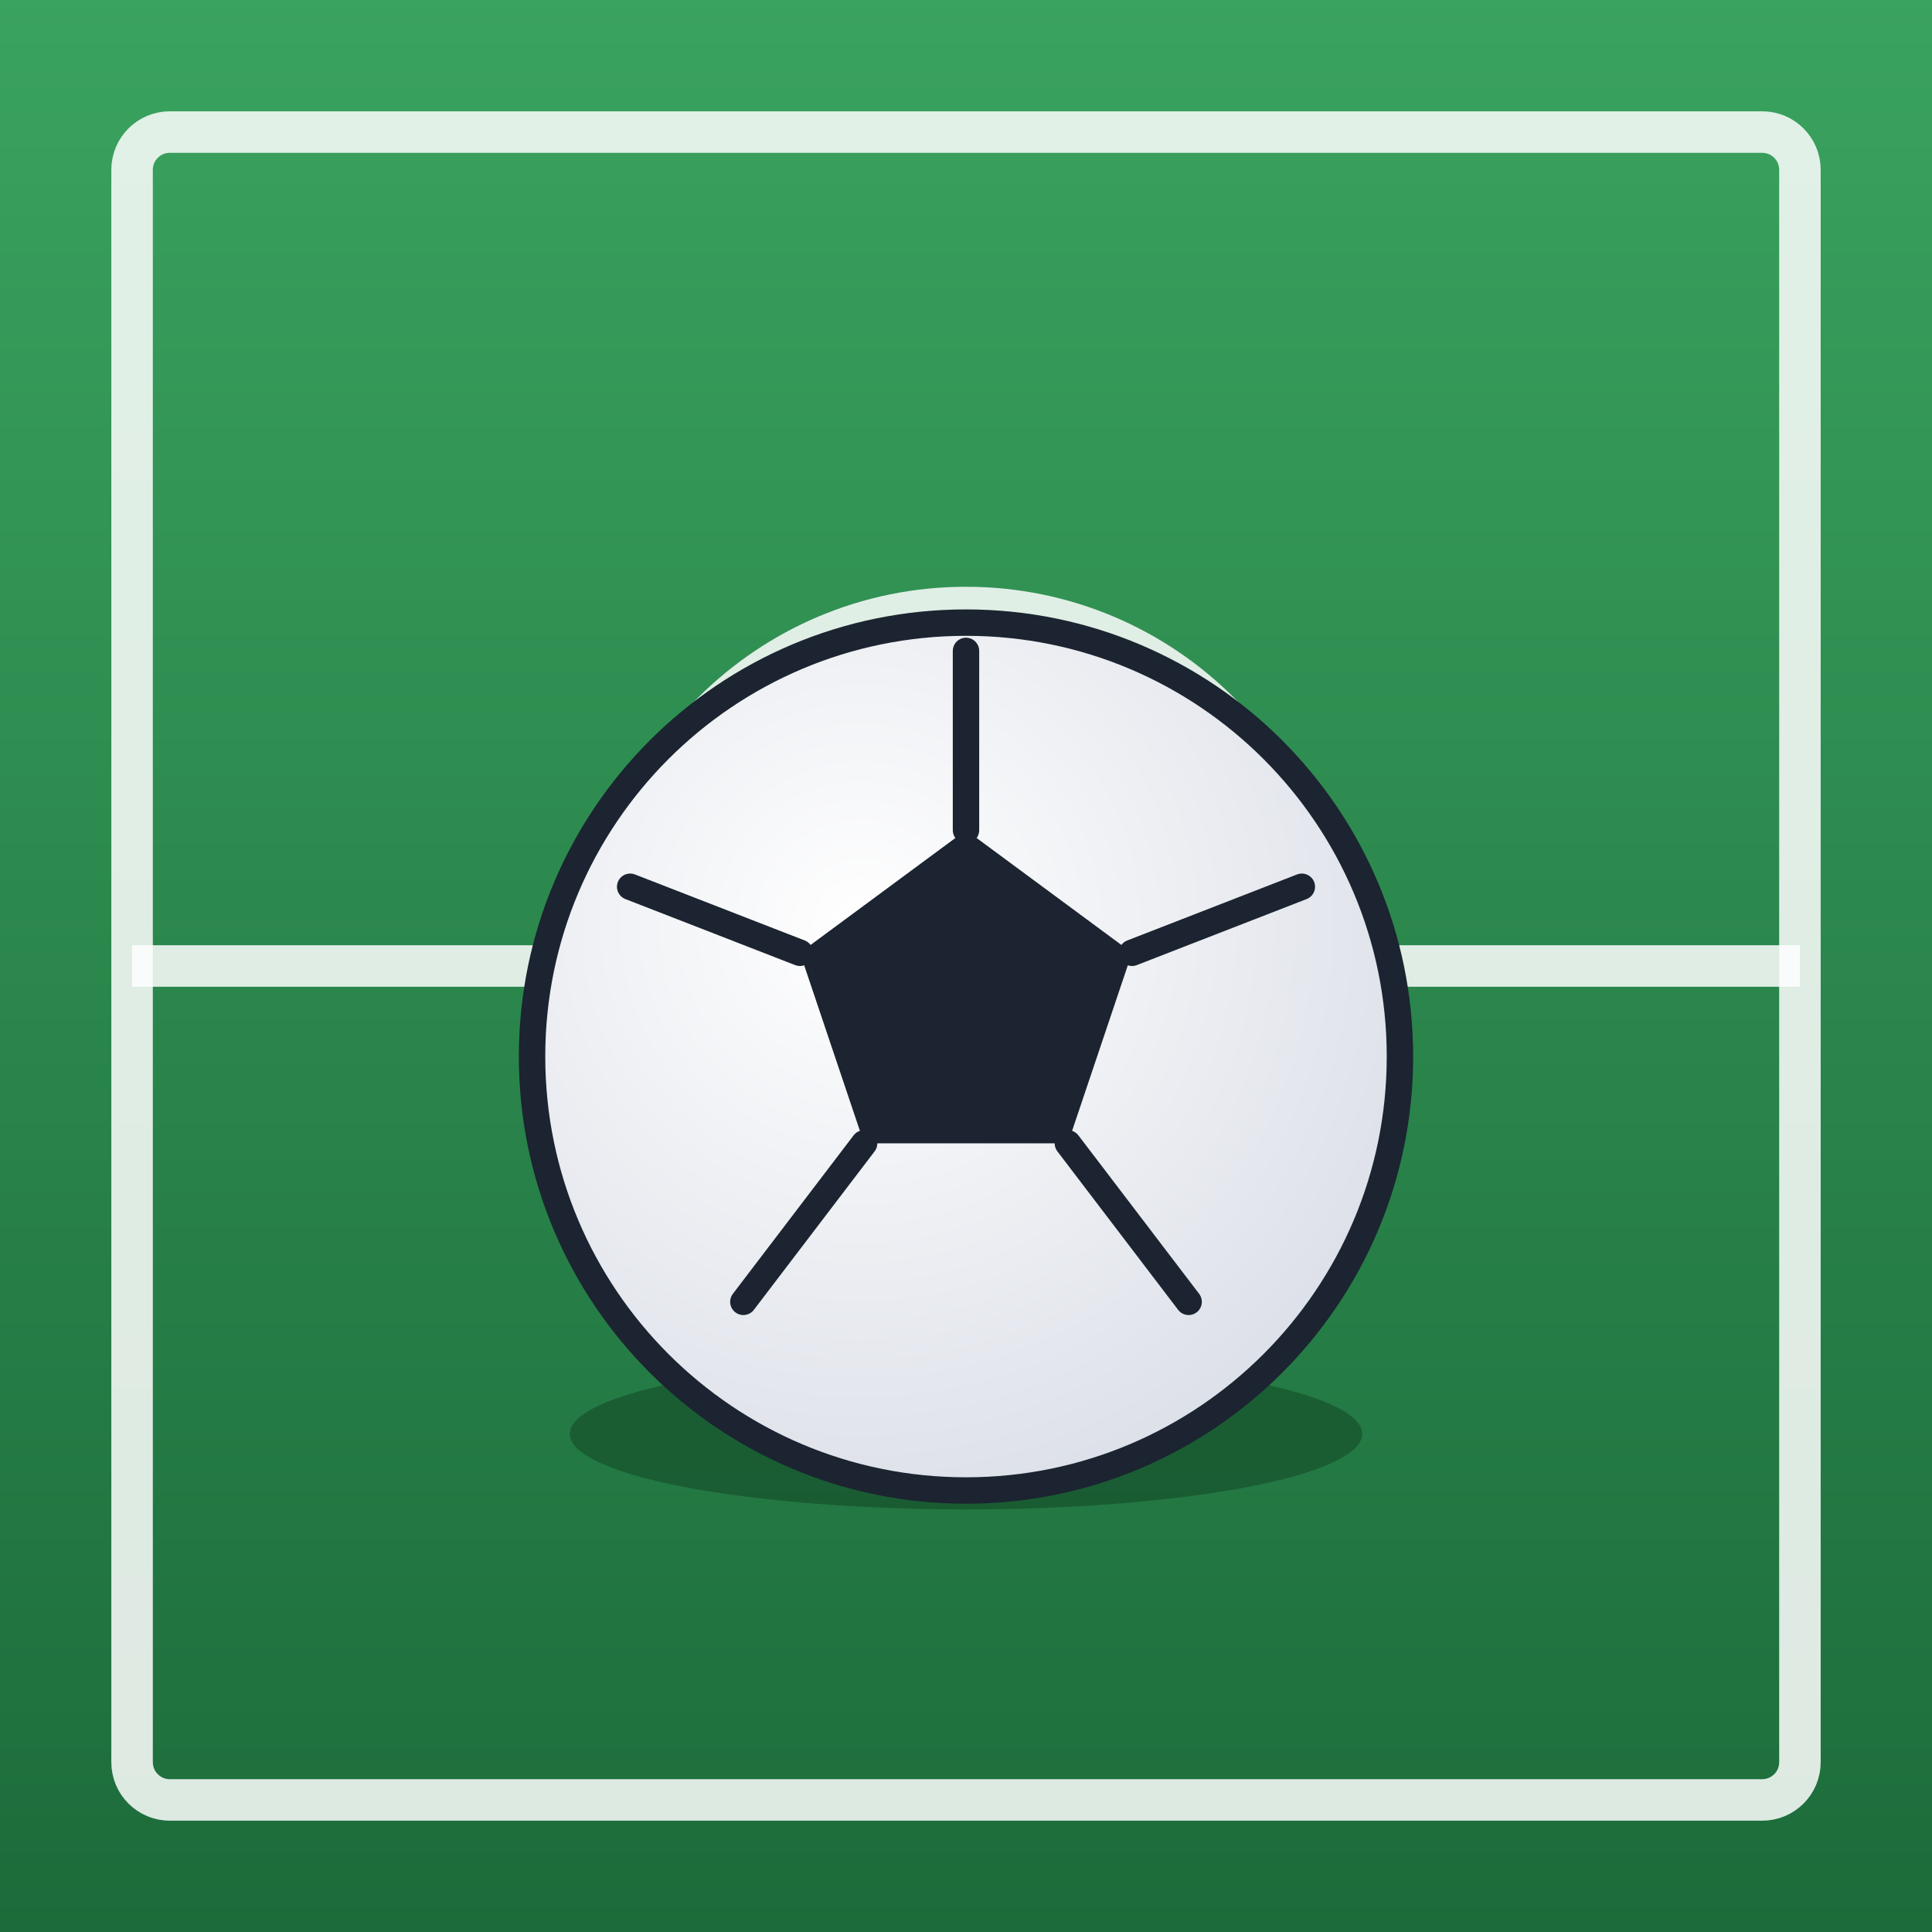
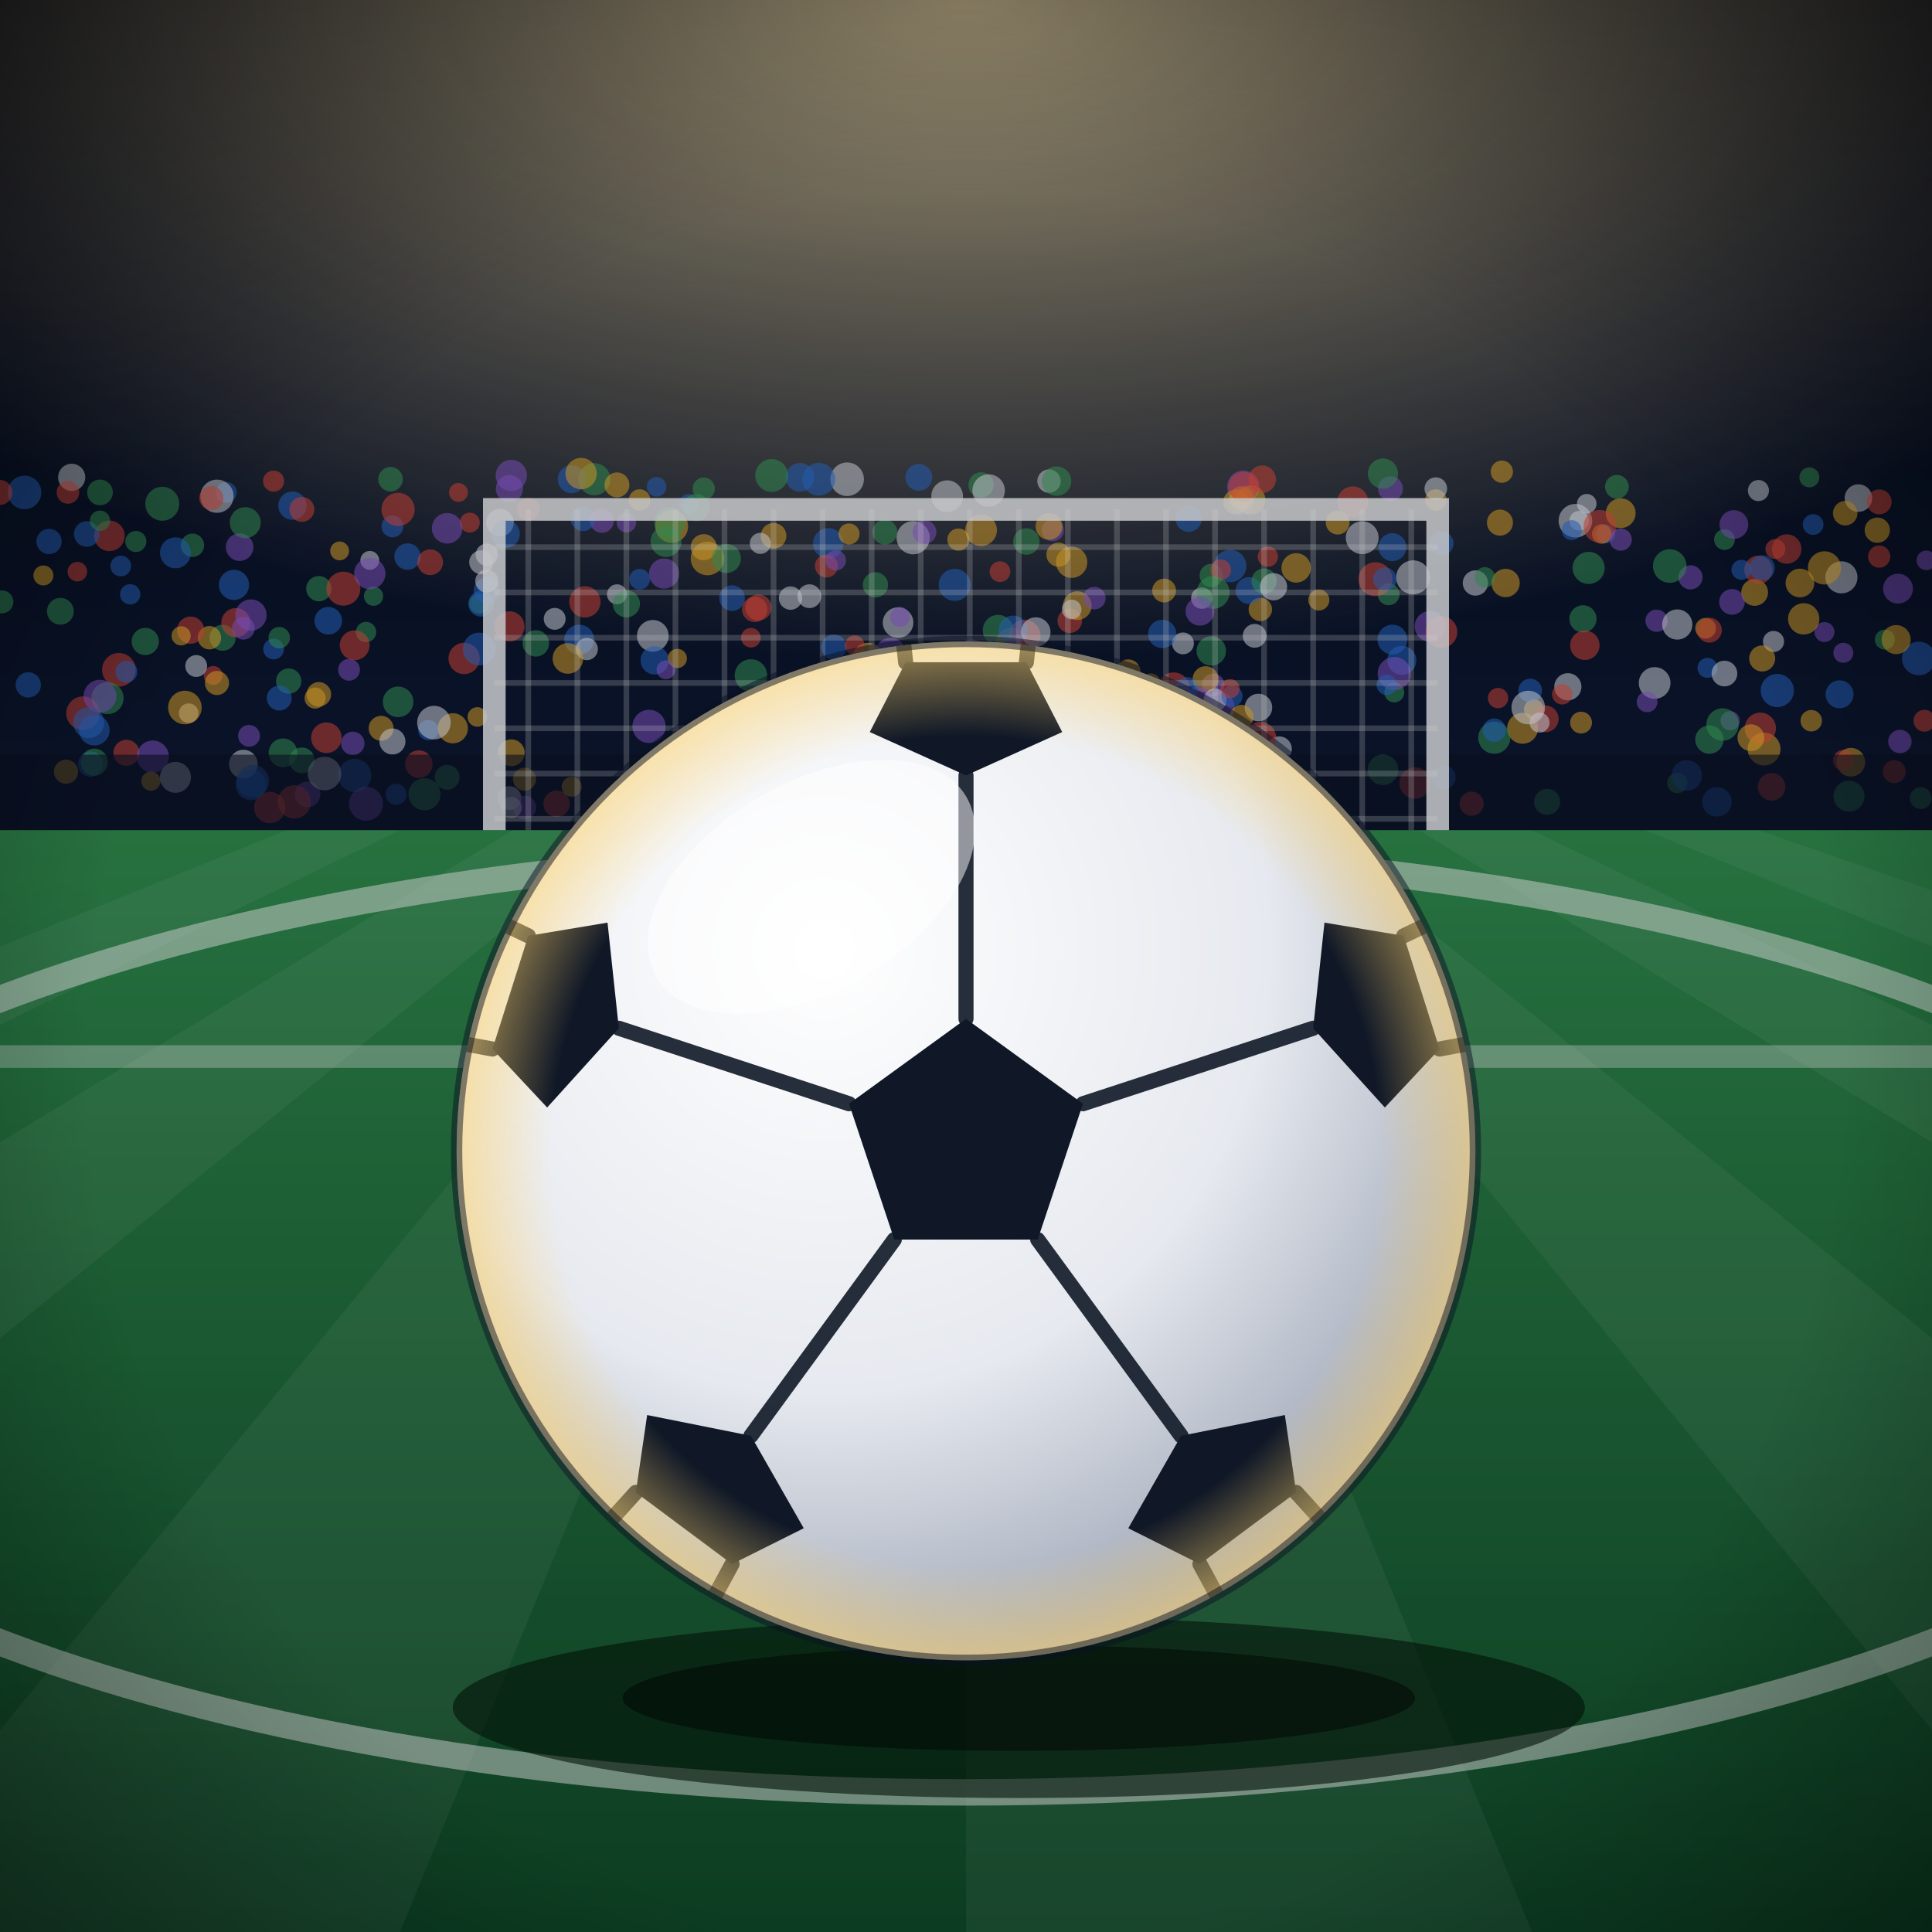
<svg xmlns="http://www.w3.org/2000/svg" viewBox="0 0 1024 1024">
  <defs>
-     <linearGradient id="g" x1="0" y1="0" x2="0" y2="1">
-       <stop offset="0" stop-color="#3aa35f" />
-       <stop offset="1" stop-color="#1c6b3a" />
+     <linearGradient id="sky" x1="0" y1="0" x2="0" y2="1">
+       <stop offset="0" stop-color="#050b1c" />
+       <stop offset="1" stop-color="#16294f" />
    </linearGradient>
-     <radialGradient id="b" cx="0.38" cy="0.35" r="0.75">
+     <linearGradient id="turf" x1="0" y1="0" x2="0" y2="1">
+       <stop offset="0" stop-color="#2f8a4d" />
+       <stop offset="1" stop-color="#0f4a29" />
+     </linearGradient>
+     <radialGradient id="glow" cx="0.5" cy="0" r="0.7">
+       <stop offset="0" stop-color="#ffe9b0" stop-opacity="0.75" />
+       <stop offset="1" stop-color="#ffe9b0" stop-opacity="0" />
+     </radialGradient>
+     <radialGradient id="ball" cx="0.36" cy="0.3" r="0.8">
      <stop offset="0" stop-color="#ffffff" />
-       <stop offset="1" stop-color="#d9dde6" />
+       <stop offset="0.55" stop-color="#e6e9ef" />
+       <stop offset="1" stop-color="#8d96a8" />
    </radialGradient>
+     <radialGradient id="vig" cx="0.5" cy="0.55" r="0.75">
+       <stop offset="0.6" stop-color="#000" stop-opacity="0" />
+       <stop offset="1" stop-color="#000" stop-opacity="0.55" />
+     </radialGradient>
+     <radialGradient id="rim" cx="0.5" cy="0.5" r="0.5">
+       <stop offset="0.82" stop-color="#ffd36b" stop-opacity="0" />
+       <stop offset="1" stop-color="#ffd36b" stop-opacity="0.55" />
+     </radialGradient>
+     <clipPath id="bc">
+       <circle cx="512" cy="610" r="270" />
+     </clipPath>
  </defs>
-   <rect width="1024" height="1024" fill="url(#g)" />
-   <g fill="none" stroke="#ffffff" stroke-width="22" stroke-opacity="0.85">
-     <rect x="70" y="70" width="884" height="884" rx="20" />
-     <line x1="70" y1="512" x2="954" y2="512" />
-     <circle cx="512" cy="512" r="190" />
+   <rect width="1024" height="1024" fill="url(#sky)" />
+   <rect width="1024" height="500" fill="url(#glow)" />
+   <circle cx="332" cy="277" r="5.2" fill="#8e5bd6" fill-opacity="0.55" />
+   <circle cx="841" cy="267" r="5.2" fill="#e9edf5" fill-opacity="0.55" />
+   <circle cx="520" cy="257" r="6.7" fill="#3aa35f" fill-opacity="0.55" />
+   <circle cx="246" cy="349" r="8.3" fill="#e94b3c" fill-opacity="0.55" />
+   <circle cx="127" cy="290" r="7.3" fill="#8e5bd6" fill-opacity="0.55" />
+   <circle cx="63" cy="355" r="8.9" fill="#e94b3c" fill-opacity="0.55" />
+   <circle cx="48" cy="405" r="6.7" fill="#2b6fd6" fill-opacity="0.55" />
+   <circle cx="554" cy="353" r="8.3" fill="#e9edf5" fill-opacity="0.55" />
+   <circle cx="185" cy="355" r="5.8" fill="#8e5bd6" fill-opacity="0.55" />
+   <circle cx="100" cy="378" r="5.2" fill="#e9edf5" fill-opacity="0.55" />
+   <circle cx="211" cy="372" r="8.1" fill="#3aa35f" fill-opacity="0.55" />
+   <circle cx="477" cy="416" r="6.2" fill="#2b6fd6" fill-opacity="0.55" />
+   <circle cx="813" cy="376" r="5.3" fill="#f4b52c" fill-opacity="0.55" />
+   <circle cx="307" cy="339" r="7.9" fill="#2b6fd6" fill-opacity="0.55" />
+   <circle cx="295" cy="426" r="7.0" fill="#e94b3c" fill-opacity="0.55" />
+   <circle cx="169" cy="312" r="6.7" fill="#3aa35f" fill-opacity="0.55" />
+   <circle cx="985" cy="264" r="7.3" fill="#e9edf5" fill-opacity="0.55" />
+   <circle cx="896" cy="306" r="6.4" fill="#8e5bd6" fill-opacity="0.55" />
+   <circle cx="509" cy="393" r="8.4" fill="#e94b3c" fill-opacity="0.55" />
+   <circle cx="967" cy="335" r="5.3" fill="#8e5bd6" fill-opacity="0.55" />
+   <circle cx="749" cy="306" r="9.0" fill="#e9edf5" fill-opacity="0.55" />
+   <circle cx="842" cy="301" r="8.5" fill="#3aa35f" fill-opacity="0.55" />
+   <circle cx="355" cy="419" r="5.7" fill="#2b6fd6" fill-opacity="0.55" />
+   <circle cx="120" cy="261" r="5.5" fill="#2b6fd6" fill-opacity="0.55" />
+   <circle cx="254" cy="320" r="5.3" fill="#3aa35f" fill-opacity="0.55" />
+   <circle cx="460" cy="349" r="8.3" fill="#f4b52c" fill-opacity="0.55" />
+   <circle cx="885" cy="300" r="8.9" fill="#3aa35f" fill-opacity="0.55" />
+   <circle cx="699" cy="318" r="5.6" fill="#f4b52c" fill-opacity="0.55" />
+   <circle cx="180" cy="292" r="5.0" fill="#f4b52c" fill-opacity="0.55" />
+   <circle cx="851" cy="283" r="5.0" fill="#2b6fd6" fill-opacity="0.55" />
+   <circle cx="429" cy="316" r="6.3" fill="#e9edf5" fill-opacity="0.55" />
+   <circle cx="129" cy="405" r="7.6" fill="#e9edf5" fill-opacity="0.55" />
+   <circle cx="758" cy="332" r="8.2" fill="#8e5bd6" fill-opacity="0.55" />
+   <circle cx="402" cy="322" r="6.9" fill="#e94b3c" fill-opacity="0.55" />
+   <circle cx="410" cy="284" r="6.8" fill="#f4b52c" fill-opacity="0.55" />
+   <circle cx="113" cy="358" r="5.0" fill="#e94b3c" fill-opacity="0.55" />
+   <circle cx="155" cy="268" r="7.5" fill="#2b6fd6" fill-opacity="0.55" />
+   <circle cx="72" cy="287" r="5.6" fill="#3aa35f" fill-opacity="0.55" />
+   <circle cx="258" cy="313" r="6.9" fill="#2b6fd6" fill-opacity="0.55" />
+   <circle cx="118" cy="338" r="6.9" fill="#3aa35f" fill-opacity="0.55" />
+   <circle cx="319" cy="276" r="6.4" fill="#8e5bd6" fill-opacity="0.55" />
+   <circle cx="271" cy="399" r="7.1" fill="#f4b52c" fill-opacity="0.55" />
+   <circle cx="210" cy="421" r="5.6" fill="#2b6fd6" fill-opacity="0.55" />
+   <circle cx="556" cy="255" r="6.2" fill="#e9edf5" fill-opacity="0.55" />
+   <circle cx="658" cy="266" r="7.1" fill="#2b6fd6" fill-opacity="0.55" />
+   <circle cx="930" cy="314" r="7.1" fill="#f4b52c" fill-opacity="0.55" />
+   <circle cx="798" cy="309" r="7.5" fill="#f4b52c" fill-opacity="0.55" />
+   <circle cx="807" cy="386" r="8.2" fill="#f4b52c" fill-opacity="0.55" />
+   <circle cx="838" cy="383" r="5.8" fill="#f4b52c" fill-opacity="0.55" />
+   <circle cx="505" cy="382" r="8.2" fill="#e94b3c" fill-opacity="0.55" />
+   <circle cx="484" cy="285" r="8.8" fill="#e9edf5" fill-opacity="0.55" />
+   <circle cx="458" cy="419" r="8.8" fill="#2b6fd6" fill-opacity="0.55" />
+   <circle cx="373" cy="290" r="6.9" fill="#f4b52c" fill-opacity="0.55" />
+   <circle cx="346" cy="337" r="8.4" fill="#e9edf5" fill-opacity="0.55" />
+   <circle cx="491" cy="368" r="5.3" fill="#8e5bd6" fill-opacity="0.55" />
+   <circle cx="676" cy="414" r="8.0" fill="#8e5bd6" fill-opacity="0.55" />
+   <circle cx="490" cy="282" r="6.3" fill="#8e5bd6" fill-opacity="0.55" />
+   <circle cx="820" cy="425" r="6.9" fill="#3aa35f" fill-opacity="0.55" />
+   <circle cx="761" cy="265" r="5.7" fill="#f4b52c" fill-opacity="0.55" />
+   <circle cx="130" cy="277" r="8.2" fill="#3aa35f" fill-opacity="0.55" />
+   <circle cx="150" cy="399" r="7.6" fill="#3aa35f" fill-opacity="0.55" />
+   <circle cx="359" cy="349" r="5.1" fill="#f4b52c" fill-opacity="0.55" />
+   <circle cx="819" cy="381" r="7.1" fill="#e94b3c" fill-opacity="0.55" />
+   <circle cx="956" cy="328" r="8.3" fill="#f4b52c" fill-opacity="0.55" />
+   <circle cx="216" cy="295" r="7.0" fill="#2b6fd6" fill-opacity="0.55" />
+   <circle cx="782" cy="309" r="6.7" fill="#e9edf5" fill-opacity="0.55" />
+   <circle cx="134" cy="414" r="8.6" fill="#2b6fd6" fill-opacity="0.55" />
+   <circle cx="678" cy="397" r="6.7" fill="#e9edf5" fill-opacity="0.55" />
+   <circle cx="940" cy="340" r="5.6" fill="#e9edf5" fill-opacity="0.55" />
+   <circle cx="523" cy="407" r="7.4" fill="#f4b52c" fill-opacity="0.55" />
+   <circle cx="795" cy="277" r="6.9" fill="#f4b52c" fill-opacity="0.55" />
+   <circle cx="743" cy="350" r="7.7" fill="#2b6fd6" fill-opacity="0.55" />
+   <circle cx="543" cy="337" r="8.5" fill="#e94b3c" fill-opacity="0.55" />
+   <circle cx="58" cy="284" r="8.1" fill="#e94b3c" fill-opacity="0.55" />
+   <circle cx="520" cy="351" r="6.8" fill="#e94b3c" fill-opacity="0.55" />
+   <circle cx="627" cy="341" r="5.8" fill="#e9edf5" fill-opacity="0.55" />
+   <circle cx="284" cy="341" r="7.0" fill="#3aa35f" fill-opacity="0.55" />
+   <circle cx="254" cy="344" r="8.7" fill="#2b6fd6" fill-opacity="0.55" />
+   <circle cx="914" cy="286" r="5.5" fill="#3aa35f" fill-opacity="0.55" />
+   <circle cx="125" cy="330" r="7.7" fill="#e94b3c" fill-opacity="0.55" />
+   <circle cx="439" cy="288" r="8.1" fill="#2b6fd6" fill-opacity="0.55" />
+   <circle cx="919" cy="278" r="7.6" fill="#8e5bd6" fill-opacity="0.55" />
+   <circle cx="375" cy="296" r="8.9" fill="#f4b52c" fill-opacity="0.55" />
+   <circle cx="225" cy="421" r="8.5" fill="#3aa35f" fill-opacity="0.55" />
+   <circle cx="167" cy="370" r="5.6" fill="#f4b52c" fill-opacity="0.55" />
+   <circle cx="442" cy="343" r="6.7" fill="#2b6fd6" fill-opacity="0.55" />
+   <circle cx="365" cy="267" r="5.1" fill="#2b6fd6" fill-opacity="0.55" />
+   <circle cx="567" cy="329" r="6.5" fill="#e94b3c" fill-opacity="0.55" />
+   <circle cx="530" cy="303" r="5.5" fill="#e94b3c" fill-opacity="0.55" />
+   <circle cx="941" cy="291" r="5.3" fill="#e94b3c" fill-opacity="0.55" />
+   <circle cx="278" cy="413" r="6.1" fill="#f4b52c" fill-opacity="0.55" />
+   <circle cx="133" cy="326" r="8.3" fill="#8e5bd6" fill-opacity="0.55" />
+   <circle cx="265" cy="277" r="7.3" fill="#e9edf5" fill-opacity="0.55" />
+   <circle cx="717" cy="266" r="8.2" fill="#e94b3c" fill-opacity="0.55" />
+   <circle cx="188" cy="411" r="8.8" fill="#2b6fd6" fill-opacity="0.55" />
+   <circle cx="650" cy="394" r="7.4" fill="#e94b3c" fill-opacity="0.55" />
+   <circle cx="228" cy="298" r="6.8" fill="#e94b3c" fill-opacity="0.55" />
+   <circle cx="347" cy="350" r="7.5" fill="#2b6fd6" fill-opacity="0.55" />
+   <circle cx="44" cy="378" r="8.9" fill="#e94b3c" fill-opacity="0.55" />
+   <circle cx="268" cy="283" r="7.5" fill="#2b6fd6" fill-opacity="0.55" />
+   <circle cx="544" cy="287" r="7.0" fill="#3aa35f" fill-opacity="0.55" />
+   <circle cx="182" cy="312" r="9.0" fill="#e94b3c" fill-opacity="0.55" />
+   <circle cx="38" cy="253" r="7.2" fill="#e9edf5" fill-opacity="0.55" />
+   <circle cx="194" cy="335" r="5.4" fill="#3aa35f" fill-opacity="0.55" />
+   <circle cx="839" cy="328" r="7.2" fill="#3aa35f" fill-opacity="0.55" />
+   <circle cx="910" cy="425" r="7.8" fill="#2b6fd6" fill-opacity="0.55" />
+   <circle cx="1006" cy="312" r="7.9" fill="#8e5bd6" fill-opacity="0.55" />
+   <circle cx="143" cy="428" r="8.3" fill="#e94b3c" fill-opacity="0.55" />
+   <circle cx="15" cy="363" r="6.7" fill="#2b6fd6" fill-opacity="0.55" />
+   <circle cx="57" cy="370" r="8.5" fill="#3aa35f" fill-opacity="0.55" />
+   <circle cx="687" cy="301" r="7.8" fill="#f4b52c" fill-opacity="0.55" />
+   <circle cx="46" cy="283" r="6.8" fill="#2b6fd6" fill-opacity="0.55" />
+   <circle cx="270" cy="423" r="6.3" fill="#e9edf5" fill-opacity="0.55" />
+   <circle cx="35" cy="409" r="6.4" fill="#f4b52c" fill-opacity="0.55" />
+   <circle cx="1" cy="319" r="6.1" fill="#3aa35f" fill-opacity="0.55" />
+   <circle cx="672" cy="295" r="5.4" fill="#e94b3c" fill-opacity="0.55" />
+   <circle cx="837" cy="276" r="5.2" fill="#e9edf5" fill-opacity="0.55" />
+   <circle cx="23" cy="305" r="5.3" fill="#f4b52c" fill-opacity="0.55" />
+   <circle cx="981" cy="404" r="7.6" fill="#f4b52c" fill-opacity="0.55" />
+   <circle cx="733" cy="408" r="8.1" fill="#3aa35f" fill-opacity="0.55" />
+   <circle cx="738" cy="339" r="7.9" fill="#2b6fd6" fill-opacity="0.55" />
+   <circle cx="659" cy="258" r="8.6" fill="#8e5bd6" fill-opacity="0.55" />
+   <circle cx="642" cy="382" r="5.6" fill="#e9edf5" fill-opacity="0.55" />
+   <circle cx="536" cy="341" r="8.3" fill="#e94b3c" fill-opacity="0.55" />
+   <circle cx="598" cy="411" r="8.8" fill="#8e5bd6" fill-opacity="0.55" />
+   <circle cx="658" cy="265" r="5.5" fill="#e94b3c" fill-opacity="0.55" />
+   <circle cx="369" cy="269" r="7.2" fill="#3aa35f" fill-opacity="0.55" />
+   <circle cx="643" cy="363" r="6.0" fill="#8e5bd6" fill-opacity="0.55" />
+   <circle cx="270" cy="332" r="8.0" fill="#e94b3c" fill-opacity="0.55" />
+   <circle cx="515" cy="346" r="7.1" fill="#8e5bd6" fill-opacity="0.55" />
+   <circle cx="764" cy="335" r="8.4" fill="#e94b3c" fill-opacity="0.55" />
+   <circle cx="240" cy="386" r="8.0" fill="#f4b52c" fill-opacity="0.55" />
+   <circle cx="999" cy="339" r="5.3" fill="#3aa35f" fill-opacity="0.55" />
+   <circle cx="932" cy="302" r="7.5" fill="#e94b3c" fill-opacity="0.55" />
+   <circle cx="658" cy="264" r="6.3" fill="#f4b52c" fill-opacity="0.55" />
+   <circle cx="667" cy="375" r="7.3" fill="#e9edf5" fill-opacity="0.55" />
+   <circle cx="13" cy="261" r="8.9" fill="#2b6fd6" fill-opacity="0.55" />
+   <circle cx="102" cy="289" r="6.2" fill="#3aa35f" fill-opacity="0.55" />
+   <circle cx="529" cy="334" r="8.1" fill="#3aa35f" fill-opacity="0.55" />
+   <circle cx="1017" cy="349" r="8.9" fill="#2b6fd6" fill-opacity="0.55" />
+   <circle cx="959" cy="253" r="5.3" fill="#3aa35f" fill-opacity="0.55" />
+   <circle cx="519" cy="429" r="6.5" fill="#2b6fd6" fill-opacity="0.55" />
+   <circle cx="939" cy="417" r="7.3" fill="#e94b3c" fill-opacity="0.55" />
+   <circle cx="145" cy="344" r="5.5" fill="#2b6fd6" fill-opacity="0.55" />
+   <circle cx="840" cy="342" r="7.8" fill="#e94b3c" fill-opacity="0.55" />
+   <circle cx="237" cy="412" r="6.6" fill="#3aa35f" fill-opacity="0.55" />
+   <circle cx="163" cy="421" r="6.8" fill="#8e5bd6" fill-opacity="0.55" />
+   <circle cx="309" cy="275" r="6.5" fill="#2b6fd6" fill-opacity="0.55" />
+   <circle cx="124" cy="310" r="8.0" fill="#2b6fd6" fill-opacity="0.55" />
+   <circle cx="859" cy="272" r="7.9" fill="#f4b52c" fill-opacity="0.55" />
+   <circle cx="923" cy="302" r="5.3" fill="#2b6fd6" fill-opacity="0.55" />
+   <circle cx="400" cy="407" r="6.4" fill="#e94b3c" fill-opacity="0.55" />
+   <circle cx="438" cy="300" r="6.1" fill="#e94b3c" fill-opacity="0.55" />
+   <circle cx="53" cy="369" r="8.7" fill="#8e5bd6" fill-opacity="0.55" />
+   <circle cx="255" cy="298" r="6.3" fill="#e9edf5" fill-opacity="0.55" />
+   <circle cx="792" cy="391" r="8.5" fill="#3aa35f" fill-opacity="0.55" />
+   <circle cx="831" cy="364" r="7.2" fill="#e9edf5" fill-opacity="0.55" />
+   <circle cx="737" cy="259" r="6.6" fill="#8e5bd6" fill-opacity="0.55" />
+   <circle cx="630" cy="275" r="6.9" fill="#2b6fd6" fill-opacity="0.55" />
+   <circle cx="934" cy="349" r="6.9" fill="#f4b52c" fill-opacity="0.55" />
+   <circle cx="352" cy="304" r="8.0" fill="#8e5bd6" fill-opacity="0.55" />
+   <circle cx="668" cy="323" r="6.2" fill="#f4b52c" fill-opacity="0.55" />
+   <circle cx="571" cy="321" r="7.6" fill="#f4b52c" fill-opacity="0.55" />
+   <circle cx="77" cy="340" r="7.2" fill="#3aa35f" fill-opacity="0.55" />
+   <circle cx="464" cy="310" r="6.7" fill="#3aa35f" fill-opacity="0.55" />
+   <circle cx="561" cy="294" r="6.4" fill="#f4b52c" fill-opacity="0.55" />
+   <circle cx="93" cy="293" r="8.2" fill="#2b6fd6" fill-opacity="0.55" />
+   <circle cx="207" cy="254" r="6.5" fill="#3aa35f" fill-opacity="0.55" />
+   <circle cx="764" cy="288" r="6.4" fill="#2b6fd6" fill-opacity="0.55" />
+   <circle cx="64" cy="300" r="5.5" fill="#2b6fd6" fill-opacity="0.55" />
+   <circle cx="515" cy="363" r="5.4" fill="#f4b52c" fill-opacity="0.55" />
+   <circle cx="918" cy="319" r="6.8" fill="#8e5bd6" fill-opacity="0.55" />
+   <circle cx="977" cy="403" r="5.5" fill="#e94b3c" fill-opacity="0.55" />
+   <circle cx="435" cy="387" r="8.9" fill="#3aa35f" fill-opacity="0.55" />
+   <circle cx="502" cy="263" r="8.4" fill="#e9edf5" fill-opacity="0.55" />
+   <circle cx="996" cy="295" r="5.9" fill="#e94b3c" fill-opacity="0.55" />
+   <circle cx="156" cy="425" r="8.8" fill="#e94b3c" fill-opacity="0.55" />
+   <circle cx="739" cy="367" r="5.3" fill="#3aa35f" fill-opacity="0.55" />
+   <circle cx="796" cy="250" r="5.9" fill="#f4b52c" fill-opacity="0.55" />
+   <circle cx="942" cy="366" r="8.8" fill="#2b6fd6" fill-opacity="0.55" />
+   <circle cx="642" cy="345" r="7.8" fill="#3aa35f" fill-opacity="0.55" />
+   <circle cx="115" cy="263" r="8.8" fill="#e9edf5" fill-opacity="0.55" />
+   <circle cx="196" cy="297" r="5.0" fill="#e9edf5" fill-opacity="0.55" />
+   <circle cx="550" cy="429" r="8.8" fill="#2b6fd6" fill-opacity="0.55" />
+   <circle cx="660" cy="409" r="7.1" fill="#3aa35f" fill-opacity="0.55" />
+   <circle cx="560" cy="255" r="7.8" fill="#3aa35f" fill-opacity="0.55" />
+   <circle cx="315" cy="254" r="8.5" fill="#3aa35f" fill-opacity="0.55" />
+   <circle cx="663" cy="265" r="7.7" fill="#f4b52c" fill-opacity="0.55" />
+   <circle cx="947" cy="291" r="7.8" fill="#e94b3c" fill-opacity="0.55" />
+   <circle cx="736" cy="315" r="5.8" fill="#3aa35f" fill-opacity="0.55" />
+   <circle cx="816" cy="383" r="5.3" fill="#e9edf5" fill-opacity="0.55" />
+   <circle cx="508" cy="286" r="5.9" fill="#f4b52c" fill-opacity="0.55" />
+   <circle cx="227" cy="387" r="5.4" fill="#2b6fd6" fill-opacity="0.55" />
+   <circle cx="639" cy="360" r="6.9" fill="#f4b52c" fill-opacity="0.55" />
+   <circle cx="932" cy="260" r="5.6" fill="#e9edf5" fill-opacity="0.55" />
+   <circle cx="403" cy="288" r="5.6" fill="#e9edf5" fill-opacity="0.55" />
+   <circle cx="53" cy="261" r="6.8" fill="#3aa35f" fill-opacity="0.55" />
+   <circle cx="729" cy="307" r="9.0" fill="#e94b3c" fill-opacity="0.55" />
+   <circle cx="954" cy="309" r="7.6" fill="#f4b52c" fill-opacity="0.55" />
+   <circle cx="537" cy="334" r="7.7" fill="#2b6fd6" fill-opacity="0.55" />
+   <circle cx="388" cy="317" r="6.8" fill="#2b6fd6" fill-opacity="0.55" />
+   <circle cx="112" cy="264" r="6.4" fill="#e94b3c" fill-opacity="0.55" />
+   <circle cx="978" cy="272" r="6.5" fill="#f4b52c" fill-opacity="0.55" />
+   <circle cx="787" cy="306" r="5.4" fill="#3aa35f" fill-opacity="0.55" />
+   <circle cx="722" cy="285" r="8.7" fill="#e9edf5" fill-opacity="0.55" />
+   <circle cx="198" cy="316" r="5.1" fill="#3aa35f" fill-opacity="0.55" />
+   <circle cx="421" cy="396" r="5.2" fill="#3aa35f" fill-opacity="0.55" />
+   <circle cx="36" cy="261" r="6.0" fill="#e94b3c" fill-opacity="0.55" />
+   <circle cx="765" cy="412" r="6.5" fill="#2b6fd6" fill-opacity="0.55" />
+   <circle cx="343" cy="422" r="6.0" fill="#e94b3c" fill-opacity="0.55" />
+   <circle cx="734" cy="307" r="6.2" fill="#2b6fd6" fill-opacity="0.55" />
+   <circle cx="739" cy="357" r="8.8" fill="#8e5bd6" fill-opacity="0.55" />
+   <circle cx="67" cy="399" r="6.9" fill="#e94b3c" fill-opacity="0.55" />
+   <circle cx="980" cy="422" r="8.2" fill="#3aa35f" fill-opacity="0.55" />
+   <circle cx="935" cy="397" r="8.7" fill="#f4b52c" fill-opacity="0.55" />
+   <circle cx="187" cy="394" r="6.2" fill="#8e5bd6" fill-opacity="0.55" />
+   <circle cx="709" cy="277" r="6.3" fill="#f4b52c" fill-opacity="0.55" />
+   <circle cx="327" cy="315" r="5.3" fill="#e9edf5" fill-opacity="0.55" />
+   <circle cx="202" cy="386" r="6.6" fill="#f4b52c" fill-opacity="0.55" />
+   <circle cx="665" cy="337" r="6.3" fill="#e9edf5" fill-opacity="0.55" />
+   <circle cx="1004" cy="409" r="6.1" fill="#e94b3c" fill-opacity="0.55" />
+   <circle cx="86" cy="267" r="9.0" fill="#3aa35f" fill-opacity="0.55" />
+   <circle cx="995" cy="281" r="6.7" fill="#f4b52c" fill-opacity="0.55" />
+   <circle cx="635" cy="371" r="7.2" fill="#8e5bd6" fill-opacity="0.55" />
+   <circle cx="792" cy="387" r="6.2" fill="#2b6fd6" fill-opacity="0.55" />
+   <circle cx="580" cy="317" r="6.0" fill="#8e5bd6" fill-opacity="0.55" />
+   <circle cx="450" cy="283" r="5.6" fill="#f4b52c" fill-opacity="0.55" />
+   <circle cx="905" cy="354" r="5.3" fill="#2b6fd6" fill-opacity="0.55" />
+   <circle cx="258" cy="294" r="5.9" fill="#e9edf5" fill-opacity="0.55" />
+   <circle cx="828" cy="368" r="5.4" fill="#e94b3c" fill-opacity="0.55" />
+   <circle cx="486" cy="397" r="8.7" fill="#3aa35f" fill-opacity="0.55" />
+   <circle cx="41" cy="303" r="5.2" fill="#e94b3c" fill-opacity="0.55" />
+   <circle cx="615" cy="399" r="8.7" fill="#f4b52c" fill-opacity="0.55" />
+   <circle cx="381" cy="406" r="7.4" fill="#3aa35f" fill-opacity="0.55" />
+   <circle cx="794" cy="370" r="5.4" fill="#e94b3c" fill-opacity="0.55" />
+   <circle cx="610" cy="362" r="5.1" fill="#f4b52c" fill-opacity="0.55" />
+   <circle cx="348" cy="258" r="5.2" fill="#2b6fd6" fill-opacity="0.55" />
+   <circle cx="750" cy="415" r="8.3" fill="#e94b3c" fill-opacity="0.55" />
+   <circle cx="419" cy="317" r="6.2" fill="#e9edf5" fill-opacity="0.55" />
+   <circle cx="208" cy="393" r="6.9" fill="#e9edf5" fill-opacity="0.55" />
+   <circle cx="418" cy="393" r="7.2" fill="#8e5bd6" fill-opacity="0.55" />
+   <circle cx="655" cy="266" r="6.6" fill="#f4b52c" fill-opacity="0.55" />
+   <circle cx="278" cy="428" r="6.2" fill="#8e5bd6" fill-opacity="0.55" />
+   <circle cx="976" cy="306" r="8.5" fill="#e9edf5" fill-opacity="0.55" />
+   <circle cx="424" cy="253" r="7.6" fill="#2b6fd6" fill-opacity="0.55" />
+   <circle cx="400" cy="323" r="6.7" fill="#e94b3c" fill-opacity="0.55" />
+   <circle cx="160" cy="270" r="6.6" fill="#e94b3c" fill-opacity="0.55" />
+   <circle cx="904" cy="333" r="5.5" fill="#f4b52c" fill-opacity="0.55" />
+   <circle cx="53" cy="276" r="5.4" fill="#3aa35f" fill-opacity="0.55" />
+   <circle cx="637" cy="317" r="5.7" fill="#e9edf5" fill-opacity="0.55" />
+   <circle cx="356" cy="279" r="8.7" fill="#f4b52c" fill-opacity="0.55" />
+   <circle cx="111" cy="338" r="6.2" fill="#f4b52c" fill-opacity="0.55" />
+   <circle cx="857" cy="258" r="6.3" fill="#3aa35f" fill-opacity="0.55" />
+   <circle cx="622" cy="365" r="8.6" fill="#e94b3c" fill-opacity="0.55" />
+   <circle cx="635" cy="398" r="7.6" fill="#f4b52c" fill-opacity="0.55" />
+   <circle cx="877" cy="362" r="8.4" fill="#e9edf5" fill-opacity="0.55" />
+   <circle cx="849" cy="283" r="5.2" fill="#f4b52c" fill-opacity="0.55" />
+   <circle cx="961" cy="278" r="5.5" fill="#2b6fd6" fill-opacity="0.55" />
+   <circle cx="253" cy="380" r="5.2" fill="#f4b52c" fill-opacity="0.55" />
+   <circle cx="576" cy="386" r="7.7" fill="#e94b3c" fill-opacity="0.55" />
+   <circle cx="332" cy="320" r="7.2" fill="#3aa35f" fill-opacity="0.55" />
+   <circle cx="642" cy="305" r="6.2" fill="#3aa35f" fill-opacity="0.55" />
+   <circle cx="255" cy="320" r="6.8" fill="#2b6fd6" fill-opacity="0.55" />
+   <circle cx="449" cy="254" r="8.9" fill="#e9edf5" fill-opacity="0.55" />
+   <circle cx="476" cy="330" r="8.1" fill="#e9edf5" fill-opacity="0.55" />
+   <circle cx="469" cy="282" r="6.6" fill="#3aa35f" fill-opacity="0.55" />
+   <circle cx="69" cy="315" r="5.4" fill="#2b6fd6" fill-opacity="0.55" />
+   <circle cx="453" cy="342" r="5.2" fill="#e94b3c" fill-opacity="0.55" />
+   <circle cx="133" cy="416" r="8.1" fill="#2b6fd6" fill-opacity="0.55" />
+   <circle cx="524" cy="260" r="8.6" fill="#e9edf5" fill-opacity="0.55" />
+   <circle cx="668" cy="391" r="8.4" fill="#e94b3c" fill-opacity="0.55" />
+   <circle cx="1020" cy="382" r="5.8" fill="#e94b3c" fill-opacity="0.55" />
+   <circle cx="1005" cy="339" r="7.7" fill="#f4b52c" fill-opacity="0.55" />
+   <circle cx="738" cy="290" r="7.4" fill="#2b6fd6" fill-opacity="0.55" />
+   <circle cx="258" cy="308" r="6.1" fill="#e9edf5" fill-opacity="0.55" />
+   <circle cx="835" cy="276" r="8.9" fill="#e9edf5" fill-opacity="0.55" />
+   <circle cx="492" cy="357" r="7.0" fill="#e9edf5" fill-opacity="0.55" />
+   <circle cx="327" cy="257" r="6.6" fill="#f4b52c" fill-opacity="0.55" />
+   <circle cx="652" cy="300" r="8.6" fill="#2b6fd6" fill-opacity="0.55" />
+   <circle cx="173" cy="391" r="8.1" fill="#e94b3c" fill-opacity="0.55" />
+   <circle cx="50" cy="404" r="7.2" fill="#3aa35f" fill-opacity="0.55" />
+   <circle cx="594" cy="409" r="6.0" fill="#e94b3c" fill-opacity="0.55" />
+   <circle cx="549" cy="404" r="8.2" fill="#8e5bd6" fill-opacity="0.55" />
+   <circle cx="271" cy="428" r="5.6" fill="#e9edf5" fill-opacity="0.55" />
+   <circle cx="339" cy="265" r="5.7" fill="#f4b52c" fill-opacity="0.55" />
+   <circle cx="761" cy="259" r="6.0" fill="#e9edf5" fill-opacity="0.55" />
+   <circle cx="655" cy="427" r="8.7" fill="#e9edf5" fill-opacity="0.55" />
+   <circle cx="917" cy="382" r="5.1" fill="#8e5bd6" fill-opacity="0.55" />
+   <circle cx="153" cy="361" r="6.7" fill="#3aa35f" fill-opacity="0.55" />
+   <circle cx="373" cy="259" r="5.9" fill="#3aa35f" fill-opacity="0.55" />
+   <circle cx="669" cy="254" r="7.3" fill="#e94b3c" fill-opacity="0.55" />
+   <circle cx="311" cy="344" r="5.9" fill="#e9edf5" fill-opacity="0.55" />
+   <circle cx="598" cy="356" r="6.5" fill="#f4b52c" fill-opacity="0.55" />
+   <circle cx="848" cy="279" r="8.7" fill="#e94b3c" fill-opacity="0.55" />
+   <circle cx="249" cy="277" r="5.3" fill="#e94b3c" fill-opacity="0.55" />
+   <circle cx="148" cy="370" r="6.6" fill="#2b6fd6" fill-opacity="0.55" />
+   <circle cx="271" cy="252" r="8.3" fill="#8e5bd6" fill-opacity="0.55" />
+   <circle cx="914" cy="357" r="6.8" fill="#e9edf5" fill-opacity="0.55" />
+   <circle cx="960" cy="382" r="5.7" fill="#f4b52c" fill-opacity="0.55" />
+   <circle cx="0" cy="261" r="6.6" fill="#e94b3c" fill-opacity="0.55" />
+   <circle cx="243" cy="261" r="5.0" fill="#e94b3c" fill-opacity="0.55" />
+   <circle cx="564" cy="419" r="6.7" fill="#f4b52c" fill-opacity="0.55" />
+   <circle cx="531" cy="366" r="7.6" fill="#8e5bd6" fill-opacity="0.55" />
+   <circle cx="833" cy="281" r="5.3" fill="#2b6fd6" fill-opacity="0.55" />
+   <circle cx="641" cy="429" r="8.1" fill="#8e5bd6" fill-opacity="0.55" />
+   <circle cx="733" cy="251" r="8.0" fill="#3aa35f" fill-opacity="0.55" />
+   <circle cx="476" cy="384" r="5.7" fill="#3aa35f" fill-opacity="0.55" />
+   <circle cx="1021" cy="297" r="5.2" fill="#8e5bd6" fill-opacity="0.55" />
+   <circle cx="344" cy="385" r="8.8" fill="#8e5bd6" fill-opacity="0.55" />
+   <circle cx="270" cy="259" r="7.2" fill="#8e5bd6" fill-opacity="0.55" />
+   <circle cx="447" cy="392" r="8.9" fill="#e9edf5" fill-opacity="0.55" />
+   <circle cx="303" cy="417" r="5.3" fill="#f4b52c" fill-opacity="0.55" />
+   <circle cx="520" cy="281" r="8.4" fill="#f4b52c" fill-opacity="0.55" />
+   <circle cx="208" cy="279" r="5.8" fill="#2b6fd6" fill-opacity="0.55" />
+   <circle cx="398" cy="358" r="8.6" fill="#3aa35f" fill-opacity="0.55" />
+   <circle cx="646" cy="375" r="8.4" fill="#8e5bd6" fill-opacity="0.55" />
+   <circle cx="549" cy="335" r="7.8" fill="#e9edf5" fill-opacity="0.55" />
+   <circle cx="878" cy="329" r="5.9" fill="#8e5bd6" fill-opacity="0.55" />
+   <circle cx="906" cy="392" r="7.5" fill="#3aa35f" fill-opacity="0.55" />
+   <circle cx="80" cy="414" r="5.1" fill="#f4b52c" fill-opacity="0.55" />
+   <circle cx="115" cy="362" r="6.4" fill="#f4b52c" fill-opacity="0.55" />
+   <circle cx="145" cy="255" r="5.6" fill="#e94b3c" fill-opacity="0.55" />
+   <circle cx="659" cy="258" r="7.9" fill="#e94b3c" fill-opacity="0.55" />
+   <circle cx="67" cy="356" r="5.8" fill="#2b6fd6" fill-opacity="0.55" />
+   <circle cx="977" cy="346" r="5.3" fill="#8e5bd6" fill-opacity="0.55" />
+   <circle cx="889" cy="415" r="5.4" fill="#3aa35f" fill-opacity="0.55" />
+   <circle cx="211" cy="270" r="8.8" fill="#e94b3c" fill-opacity="0.55" />
+   <circle cx="933" cy="386" r="8.3" fill="#e94b3c" fill-opacity="0.55" />
+   <circle cx="647" cy="302" r="5.5" fill="#e94b3c" fill-opacity="0.55" />
+   <circle cx="811" cy="366" r="6.3" fill="#2b6fd6" fill-opacity="0.55" />
+   <circle cx="434" cy="254" r="8.7" fill="#2b6fd6" fill-opacity="0.55" />
+   <circle cx="50" cy="387" r="8.1" fill="#2b6fd6" fill-opacity="0.55" />
+   <circle cx="616" cy="336" r="7.5" fill="#2b6fd6" fill-opacity="0.55" />
+   <circle cx="32" cy="324" r="7.1" fill="#3aa35f" fill-opacity="0.55" />
+   <circle cx="101" cy="334" r="7.2" fill="#e94b3c" fill-opacity="0.55" />
+   <circle cx="222" cy="405" r="7.3" fill="#e94b3c" fill-opacity="0.55" />
+   <circle cx="294" cy="328" r="5.8" fill="#e9edf5" fill-opacity="0.55" />
+   <circle cx="780" cy="426" r="6.4" fill="#e94b3c" fill-opacity="0.55" />
+   <circle cx="98" cy="375" r="8.9" fill="#f4b52c" fill-opacity="0.55" />
+   <circle cx="607" cy="422" r="6.0" fill="#e9edf5" fill-opacity="0.55" />
+   <circle cx="967" cy="301" r="8.8" fill="#f4b52c" fill-opacity="0.55" />
+   <circle cx="237" cy="280" r="8.1" fill="#8e5bd6" fill-opacity="0.55" />
+   <circle cx="502" cy="428" r="8.1" fill="#e9edf5" fill-opacity="0.55" />
+   <circle cx="643" cy="314" r="8.7" fill="#3aa35f" fill-opacity="0.55" />
+   <circle cx="913" cy="384" r="8.6" fill="#3aa35f" fill-opacity="0.55" />
+   <circle cx="26" cy="287" r="6.7" fill="#2b6fd6" fill-opacity="0.55" />
+   <circle cx="558" cy="281" r="5.9" fill="#8e5bd6" fill-opacity="0.55" />
+   <circle cx="472" cy="346" r="8.0" fill="#8e5bd6" fill-opacity="0.55" />
+   <circle cx="662" cy="313" r="7.1" fill="#2b6fd6" fill-opacity="0.55" />
+   <circle cx="889" cy="331" r="8.0" fill="#e9edf5" fill-opacity="0.55" />
+   <circle cx="174" cy="329" r="7.3" fill="#2b6fd6" fill-opacity="0.55" />
+   <circle cx="129" cy="333" r="6.0" fill="#8e5bd6" fill-opacity="0.55" />
+   <circle cx="196" cy="304" r="8.3" fill="#8e5bd6" fill-opacity="0.55" />
+   <circle cx="632" cy="380" r="7.9" fill="#f4b52c" fill-opacity="0.55" />
+   <circle cx="617" cy="313" r="6.3" fill="#f4b52c" fill-opacity="0.55" />
+   <circle cx="194" cy="426" r="9.0" fill="#8e5bd6" fill-opacity="0.55" />
+   <circle cx="169" cy="368" r="6.5" fill="#f4b52c" fill-opacity="0.55" />
+   <circle cx="1007" cy="393" r="6.2" fill="#8e5bd6" fill-opacity="0.55" />
+   <circle cx="280" cy="270" r="6.1" fill="#e94b3c" fill-opacity="0.55" />
+   <circle cx="906" cy="334" r="6.6" fill="#e94b3c" fill-opacity="0.55" />
+   <circle cx="810" cy="375" r="8.9" fill="#e9edf5" fill-opacity="0.55" />
+   <circle cx="303" cy="254" r="7.4" fill="#2b6fd6" fill-opacity="0.55" />
+   <circle cx="414" cy="383" r="7.8" fill="#3aa35f" fill-opacity="0.55" />
+   <circle cx="602" cy="366" r="7.7" fill="#f4b52c" fill-opacity="0.55" />
+   <circle cx="668" cy="408" r="7.8" fill="#8e5bd6" fill-opacity="0.55" />
+   <circle cx="873" cy="372" r="5.5" fill="#8e5bd6" fill-opacity="0.55" />
+   <circle cx="443" cy="297" r="5.4" fill="#8e5bd6" fill-opacity="0.55" />
+   <circle cx="430" cy="391" r="7.9" fill="#8e5bd6" fill-opacity="0.55" />
+   <circle cx="160" cy="403" r="6.8" fill="#3aa35f" fill-opacity="0.55" />
+   <circle cx="636" cy="324" r="7.6" fill="#8e5bd6" fill-opacity="0.55" />
+   <circle cx="894" cy="411" r="8.1" fill="#2b6fd6" fill-opacity="0.55" />
+   <circle cx="398" cy="338" r="5.2" fill="#e94b3c" fill-opacity="0.55" />
+   <circle cx="556" cy="279" r="7.1" fill="#f4b52c" fill-opacity="0.55" />
+   <circle cx="104" cy="353" r="5.8" fill="#e9edf5" fill-opacity="0.55" />
+   <circle cx="487" cy="253" r="7.1" fill="#2b6fd6" fill-opacity="0.55" />
+   <circle cx="420" cy="421" r="9.0" fill="#f4b52c" fill-opacity="0.55" />
+   <circle cx="188" cy="342" r="7.9" fill="#e94b3c" fill-opacity="0.55" />
+   <circle cx="629" cy="365" r="6.1" fill="#2b6fd6" fill-opacity="0.55" />
+   <circle cx="409" cy="252" r="8.7" fill="#3aa35f" fill-opacity="0.55" />
+   <circle cx="644" cy="371" r="6.1" fill="#e9edf5" fill-opacity="0.55" />
+   <circle cx="230" cy="383" r="8.9" fill="#e9edf5" fill-opacity="0.55" />
+   <circle cx="1018" cy="423" r="5.8" fill="#3aa35f" fill-opacity="0.55" />
+   <circle cx="132" cy="390" r="5.8" fill="#8e5bd6" fill-opacity="0.55" />
+   <circle cx="658" cy="380" r="6.4" fill="#f4b52c" fill-opacity="0.55" />
+   <circle cx="654" cy="397" r="6.9" fill="#3aa35f" fill-opacity="0.55" />
+   <circle cx="301" cy="349" r="8.1" fill="#f4b52c" fill-opacity="0.55" />
+   <circle cx="481" cy="391" r="6.1" fill="#f4b52c" fill-opacity="0.55" />
+   <circle cx="385" cy="296" r="7.7" fill="#3aa35f" fill-opacity="0.55" />
+   <circle cx="493" cy="395" r="6.4" fill="#2b6fd6" fill-opacity="0.55" />
+   <circle cx="670" cy="308" r="6.7" fill="#3aa35f" fill-opacity="0.55" />
+   <circle cx="653" cy="369" r="5.6" fill="#2b6fd6" fill-opacity="0.55" />
+   <circle cx="310" cy="319" r="8.3" fill="#e94b3c" fill-opacity="0.55" />
+   <circle cx="928" cy="391" r="7.1" fill="#f4b52c" fill-opacity="0.55" />
+   <circle cx="353" cy="355" r="5.0" fill="#8e5bd6" fill-opacity="0.55" />
+   <circle cx="975" cy="368" r="7.4" fill="#2b6fd6" fill-opacity="0.55" />
+   <circle cx="592" cy="404" r="8.1" fill="#f4b52c" fill-opacity="0.55" />
+   <circle cx="355" cy="277" r="8.2" fill="#3aa35f" fill-opacity="0.55" />
+   <circle cx="172" cy="410" r="8.9" fill="#e9edf5" fill-opacity="0.55" />
+   <circle cx="93" cy="412" r="8.2" fill="#e9edf5" fill-opacity="0.55" />
+   <circle cx="859" cy="286" r="5.9" fill="#8e5bd6" fill-opacity="0.55" />
+   <circle cx="81" cy="401" r="8.5" fill="#8e5bd6" fill-opacity="0.55" />
+   <circle cx="568" cy="298" r="8.3" fill="#f4b52c" fill-opacity="0.55" />
+   <circle cx="485" cy="350" r="6.9" fill="#3aa35f" fill-opacity="0.55" />
+   <circle cx="148" cy="338" r="5.7" fill="#3aa35f" fill-opacity="0.55" />
+   <circle cx="614" cy="382" r="8.4" fill="#f4b52c" fill-opacity="0.55" />
+   <circle cx="479" cy="351" r="6.2" fill="#8e5bd6" fill-opacity="0.55" />
+   <circle cx="477" cy="327" r="5.3" fill="#8e5bd6" fill-opacity="0.55" />
+   <circle cx="652" cy="365" r="5.1" fill="#e94b3c" fill-opacity="0.55" />
+   <circle cx="47" cy="383" r="8.2" fill="#2b6fd6" fill-opacity="0.55" />
+   <circle cx="96" cy="337" r="5.1" fill="#f4b52c" fill-opacity="0.55" />
+   <circle cx="735" cy="363" r="5.4" fill="#2b6fd6" fill-opacity="0.55" />
+   <circle cx="675" cy="311" r="7.2" fill="#e9edf5" fill-opacity="0.55" />
+   <circle cx="934" cy="301" r="6.7" fill="#2b6fd6" fill-opacity="0.55" />
+   <circle cx="567" cy="399" r="6.4" fill="#2b6fd6" fill-opacity="0.55" />
+   <circle cx="506" cy="310" r="8.5" fill="#2b6fd6" fill-opacity="0.55" />
+   <circle cx="353" cy="287" r="8.2" fill="#3aa35f" fill-opacity="0.55" />
+   <circle cx="339" cy="307" r="5.5" fill="#2b6fd6" fill-opacity="0.55" />
+   <circle cx="996" cy="266" r="6.6" fill="#e94b3c" fill-opacity="0.55" />
+   <circle cx="568" cy="323" r="5.2" fill="#e9edf5" fill-opacity="0.55" />
+   <circle cx="308" cy="251" r="8.3" fill="#f4b52c" fill-opacity="0.55" />
+   <rect y="400" width="1024" height="40" fill="#0a1226" fill-opacity="0.6" />
+   <polygon points="0,440 1024,440 1024,1024 0,1024" fill="url(#turf)" />
+   <polygon points="152,440 212,440 -988,1024 -1288,1024" fill="#ffffff" fill-opacity="0.06" />
+   <polygon points="272,440 332,440 -388,1024 -688,1024" fill="#ffffff" fill-opacity="0.06" />
+   <polygon points="392,440 452,440 212,1024 -88,1024" fill="#ffffff" fill-opacity="0.06" />
+   <polygon points="512,440 572,440 812,1024 512,1024" fill="#ffffff" fill-opacity="0.06" />
+   <polygon points="632,440 692,440 1412,1024 1112,1024" fill="#ffffff" fill-opacity="0.06" />
+   <polygon points="752,440 812,440 2012,1024 1712,1024" fill="#ffffff" fill-opacity="0.06" />
+   <polygon points="872,440 932,440 2612,1024 2312,1024" fill="#ffffff" fill-opacity="0.06" />
+   <ellipse cx="512" cy="700" rx="700" ry="250" fill="none" stroke="#fff" stroke-width="14" stroke-opacity="0.5" />
+   <line x1="0" y1="560" x2="1024" y2="560" stroke="#fff" stroke-width="12" stroke-opacity="0.35" />
+   <g stroke="#f2f4f8" stroke-opacity="0.85" stroke-width="12" fill="none">
+     <path d="M262 440 L262 270 L762 270 L762 440" />
  </g>
-   <ellipse cx="512" cy="760" rx="210" ry="40" fill="#0a2a16" fill-opacity="0.35" />
-   <circle cx="512" cy="560" r="230" fill="url(#b)" stroke="#1b2430" stroke-width="14" />
-   <polygon points="512,440 600,505 566,606 458,606 424,505" fill="#1b2430" />
-   <g stroke="#1b2430" stroke-width="14" stroke-linecap="round">
-     <line x1="512" y1="440" x2="512" y2="345" />
-     <line x1="600" y1="505" x2="690" y2="470" />
-     <line x1="566" y1="606" x2="630" y2="690" />
-     <line x1="458" y1="606" x2="394" y2="690" />
-     <line x1="424" y1="505" x2="334" y2="470" />
+   <g stroke="#ffffff" stroke-opacity="0.22" stroke-width="3">
+     <line x1="280" y1="270" x2="280" y2="440" />
+     <line x1="306" y1="270" x2="306" y2="440" />
+     <line x1="332" y1="270" x2="332" y2="440" />
+     <line x1="358" y1="270" x2="358" y2="440" />
+     <line x1="384" y1="270" x2="384" y2="440" />
+     <line x1="410" y1="270" x2="410" y2="440" />
+     <line x1="436" y1="270" x2="436" y2="440" />
+     <line x1="462" y1="270" x2="462" y2="440" />
+     <line x1="488" y1="270" x2="488" y2="440" />
+     <line x1="514" y1="270" x2="514" y2="440" />
+     <line x1="540" y1="270" x2="540" y2="440" />
+     <line x1="566" y1="270" x2="566" y2="440" />
+     <line x1="592" y1="270" x2="592" y2="440" />
+     <line x1="618" y1="270" x2="618" y2="440" />
+     <line x1="644" y1="270" x2="644" y2="440" />
+     <line x1="670" y1="270" x2="670" y2="440" />
+     <line x1="696" y1="270" x2="696" y2="440" />
+     <line x1="722" y1="270" x2="722" y2="440" />
+     <line x1="748" y1="270" x2="748" y2="440" />
+     <line x1="262" y1="290" x2="762" y2="290" />
+     <line x1="262" y1="314" x2="762" y2="314" />
+     <line x1="262" y1="338" x2="762" y2="338" />
+     <line x1="262" y1="362" x2="762" y2="362" />
+     <line x1="262" y1="386" x2="762" y2="386" />
+     <line x1="262" y1="410" x2="762" y2="410" />
+     <line x1="262" y1="434" x2="762" y2="434" />
  </g>
+   <rect width="1024" height="1024" fill="#000" fill-opacity="0.18" />
+   <ellipse cx="540" cy="905" rx="300" ry="48" fill="#021208" fill-opacity="0.6" />
+   <ellipse cx="540" cy="900" rx="210" ry="28" fill="#000" fill-opacity="0.45" />
+   <circle cx="512" cy="610" r="270" fill="url(#ball)" />
+   <g clip-path="url(#bc)">
+     <polygon points="512,540 574,585 550,657 474,657 450,585" fill="#101827" />
+     <polygon points="512,411 461,388 480,351 544,351 563,388" fill="#101827" />
+     <polygon points="696,545 702,489 744,496 763,556 734,587" fill="#101827" />
+     <polygon points="626,761 681,750 687,791 636,829 598,810" fill="#101827" />
+     <polygon points="398,761 426,810 388,829 337,791 343,750" fill="#101827" />
+     <polygon points="328,545 290,587 261,556 280,496 322,489" fill="#101827" />
+     <g stroke="#101827" stroke-width="8" stroke-linecap="round" opacity="0.9">
+       <line x1="512" y1="540" x2="512" y2="411" />
+       <line x1="480" y1="351" x2="477" y2="323" />
+       <line x1="544" y1="351" x2="547" y2="323" />
+       <line x1="574" y1="585" x2="696" y2="545" />
+       <line x1="744" y1="496" x2="769" y2="484" />
+       <line x1="763" y1="556" x2="790" y2="551" />
+       <line x1="550" y1="657" x2="626" y2="761" />
+       <line x1="687" y1="791" x2="706" y2="812" />
+       <line x1="636" y1="829" x2="649" y2="853" />
+       <line x1="474" y1="657" x2="398" y2="761" />
+       <line x1="388" y1="829" x2="375" y2="853" />
+       <line x1="337" y1="791" x2="318" y2="812" />
+       <line x1="450" y1="585" x2="328" y2="545" />
+       <line x1="261" y1="556" x2="234" y2="551" />
+       <line x1="280" y1="496" x2="255" y2="484" />
+     </g>
+     <circle cx="512" cy="610" r="270" fill="url(#rim)" />
+   </g>
+   <ellipse cx="430" cy="470" rx="95" ry="55" fill="#fff" fill-opacity="0.5" transform="rotate(-30 430 470)" />
+   <circle cx="512" cy="610" r="270" fill="none" stroke="#0b1224" stroke-opacity="0.5" stroke-width="6" />
+   <rect width="1024" height="1024" fill="url(#vig)" />
</svg>
